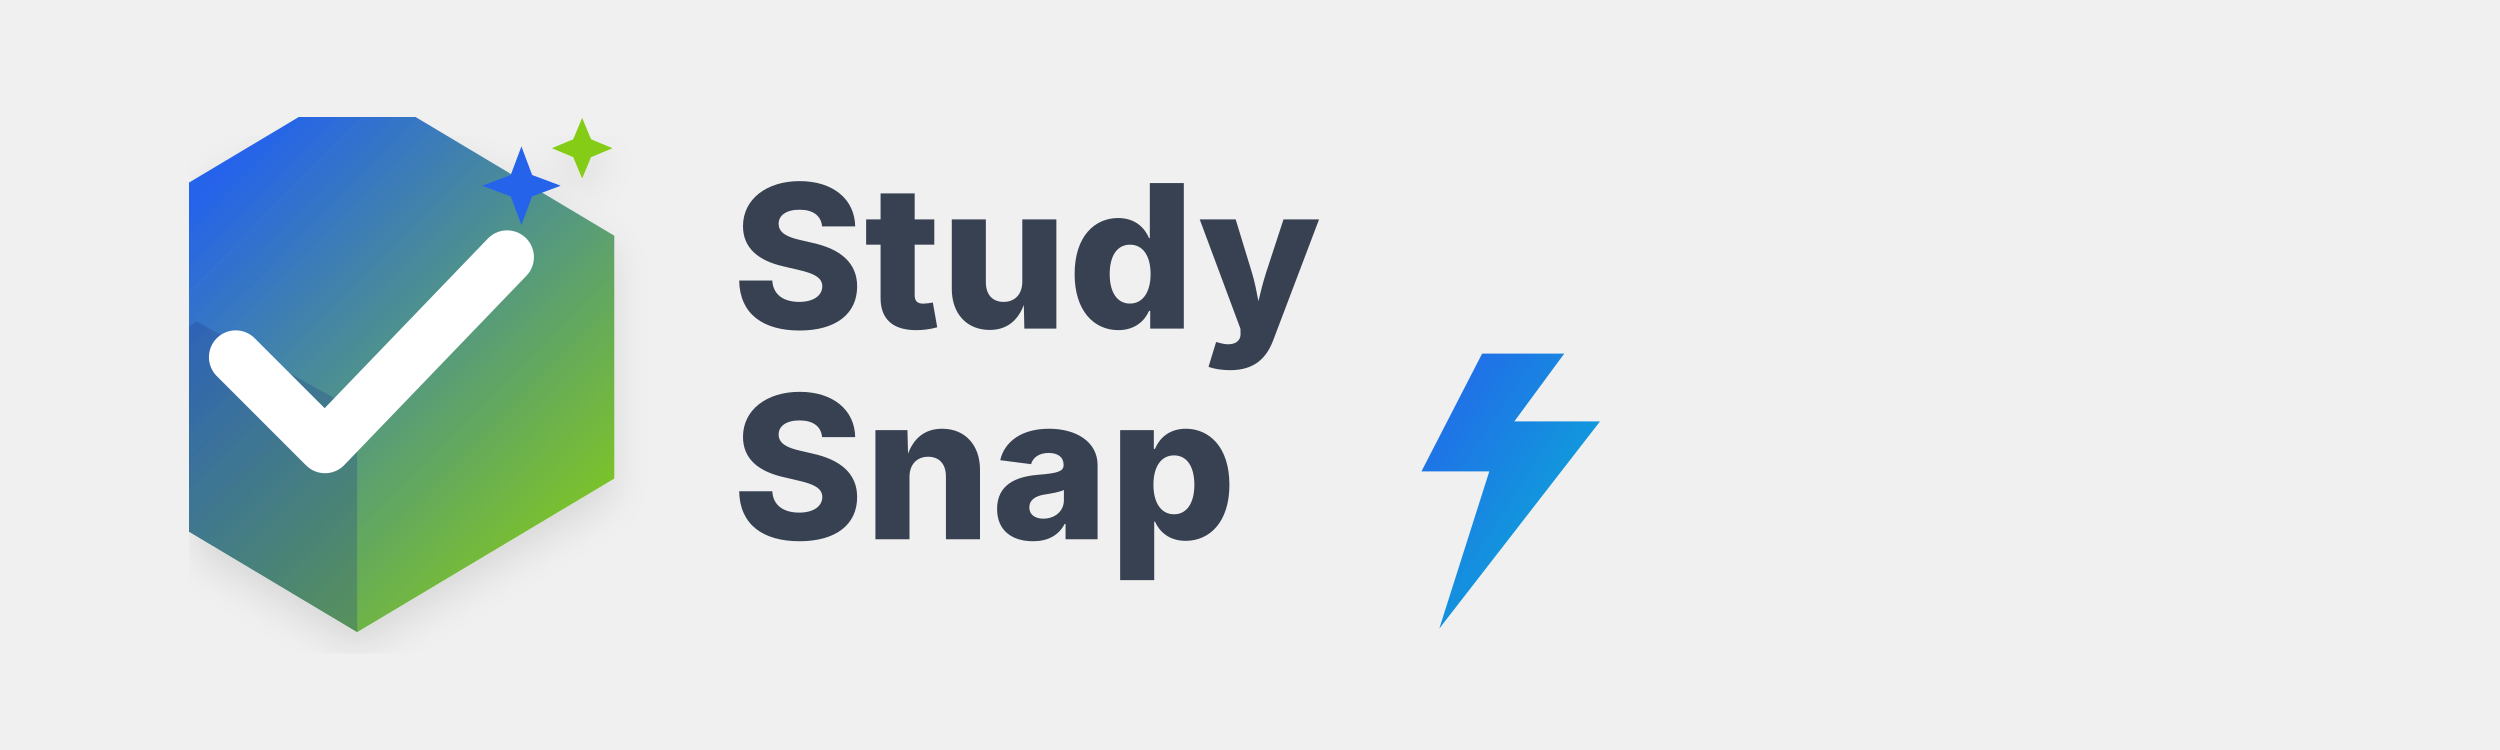
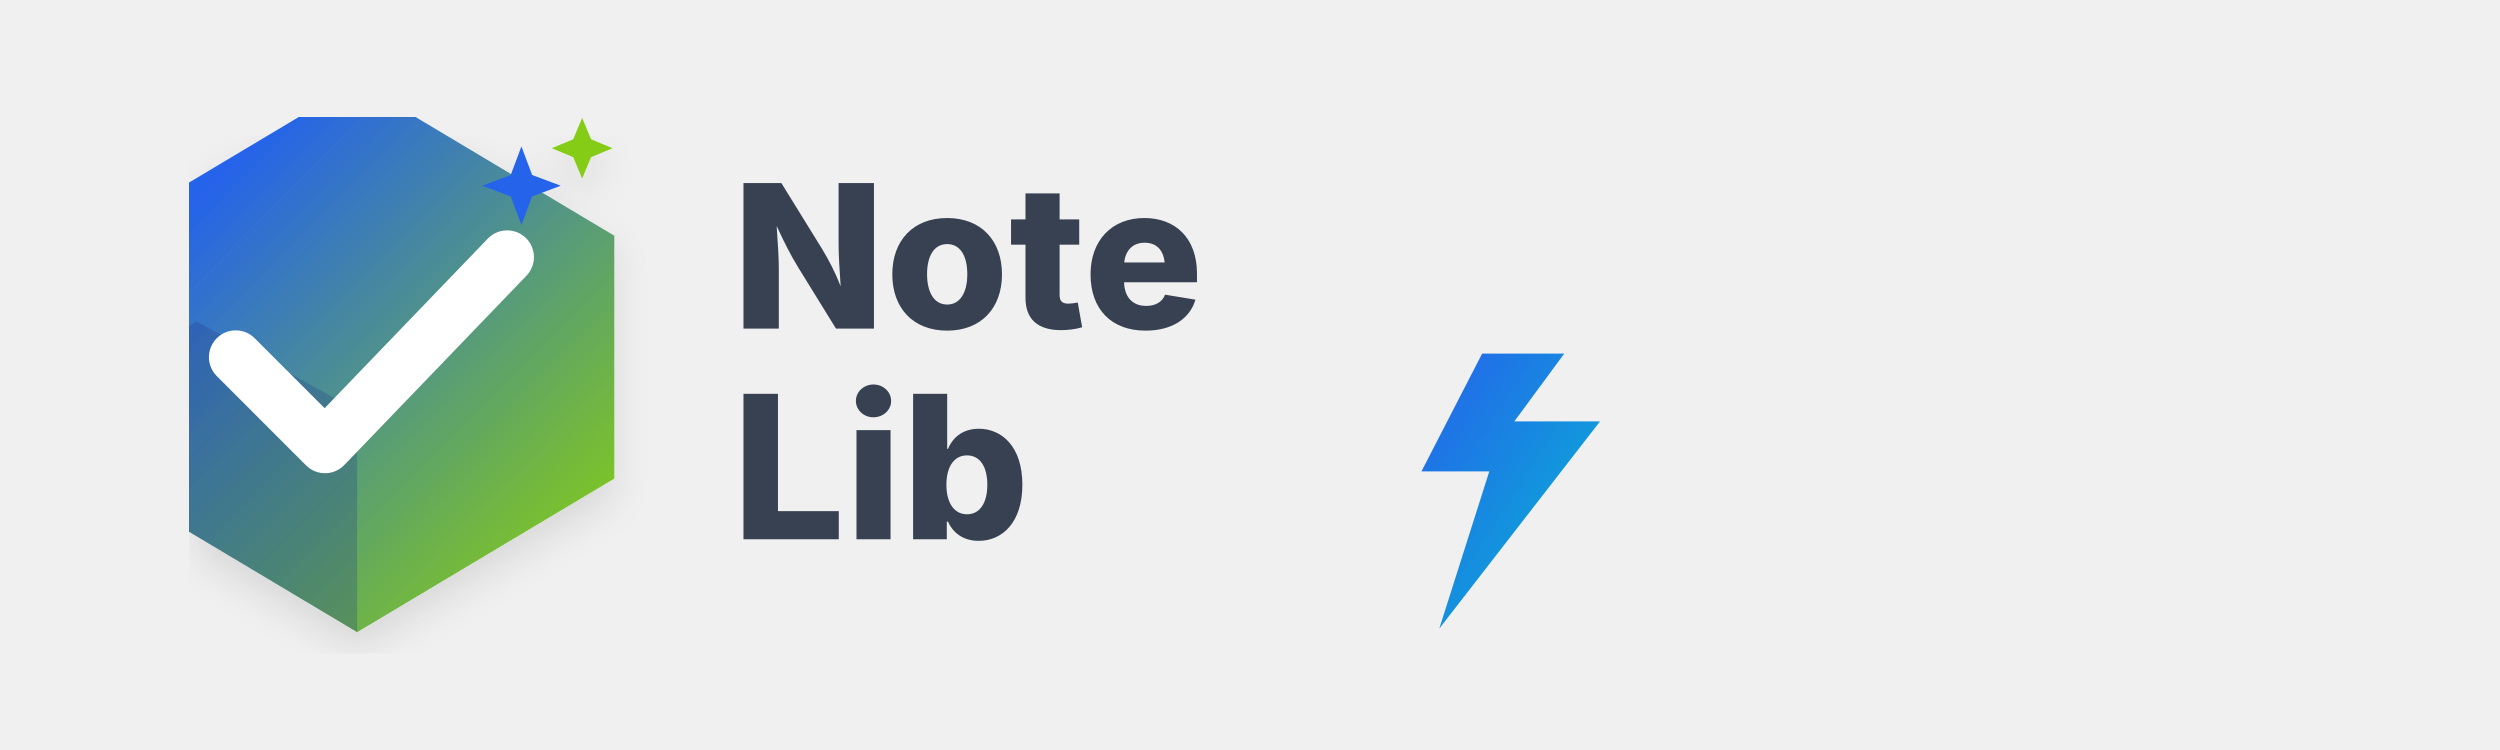
<svg xmlns="http://www.w3.org/2000/svg" width="1400" height="420" viewBox="0 0 1400 420" fill="none">
  <defs>
    <linearGradient id="g1" x1="96" y1="44" x2="314" y2="260" gradientUnits="userSpaceOnUse">
      <stop offset="0" stop-color="#2563EB" />
      <stop offset="1" stop-color="#84CC16" />
    </linearGradient>
    <linearGradient id="bolt" x1="0" y1="0" x2="1" y2="1">
      <stop offset="0" stop-color="#2563EB" />
      <stop offset="1" stop-color="#06B6D4" />
    </linearGradient>
    <filter id="shadow" x="66" y="26" width="300" height="300" filterUnits="userSpaceOnUse" color-interpolation-filters="sRGB">
      <feDropShadow dx="0" dy="10" stdDeviation="10" flood-opacity="0.10" />
    </filter>
  </defs>
  <g transform="translate(40 40)" filter="url(#shadow)">
    <path d="M160 6L304 92V228L160 314L16 228V92L160 6Z" fill="url(#g1)" />
    <path d="M16 228L160 314V190L70 140L16 176V228Z" fill="#1E3A8A" fill-opacity="0.28" />
    <path d="M92 160L142 210L244 104" stroke="white" stroke-width="30" stroke-linecap="round" stroke-linejoin="round" />
    <path d="M252 42L258 58L274 64L258 70L252 86L246 70L230 64L246 58L252 42Z" fill="#2563EB" />
    <path d="M286 26L291 38L303 43L291 48L286 60L281 48L269 43L281 38L286 26Z" fill="#84CC16" />
  </g>
  <g transform="translate(410 66)">
-     <text x="0" y="118" font-family="Inter, ui-sans-serif, system-ui, -apple-system, Segoe UI, Roboto, Helvetica, Arial, sans-serif" font-size="112" font-weight="800" fill="#374151">Study</text>
-     <text x="0" y="236" font-family="Inter, ui-sans-serif, system-ui, -apple-system, Segoe UI, Roboto, Helvetica, Arial, sans-serif" font-size="112" font-weight="800" fill="#374151">Snap</text>
+     <text x="0" y="118" font-family="Inter, ui-sans-serif, system-ui, -apple-system, Segoe UI, Roboto, Helvetica, Arial, sans-serif" font-size="112" font-weight="800" fill="#374151">Note</text>
+     <text x="0" y="236" font-family="Inter, ui-sans-serif, system-ui, -apple-system, Segoe UI, Roboto, Helvetica, Arial, sans-serif" font-size="112" font-weight="800" fill="#374151">Lib</text>
    <path d="M420 132L386 198H424L396 286L486 170H438L466 132H420Z" fill="url(#bolt)" />
  </g>
</svg>
